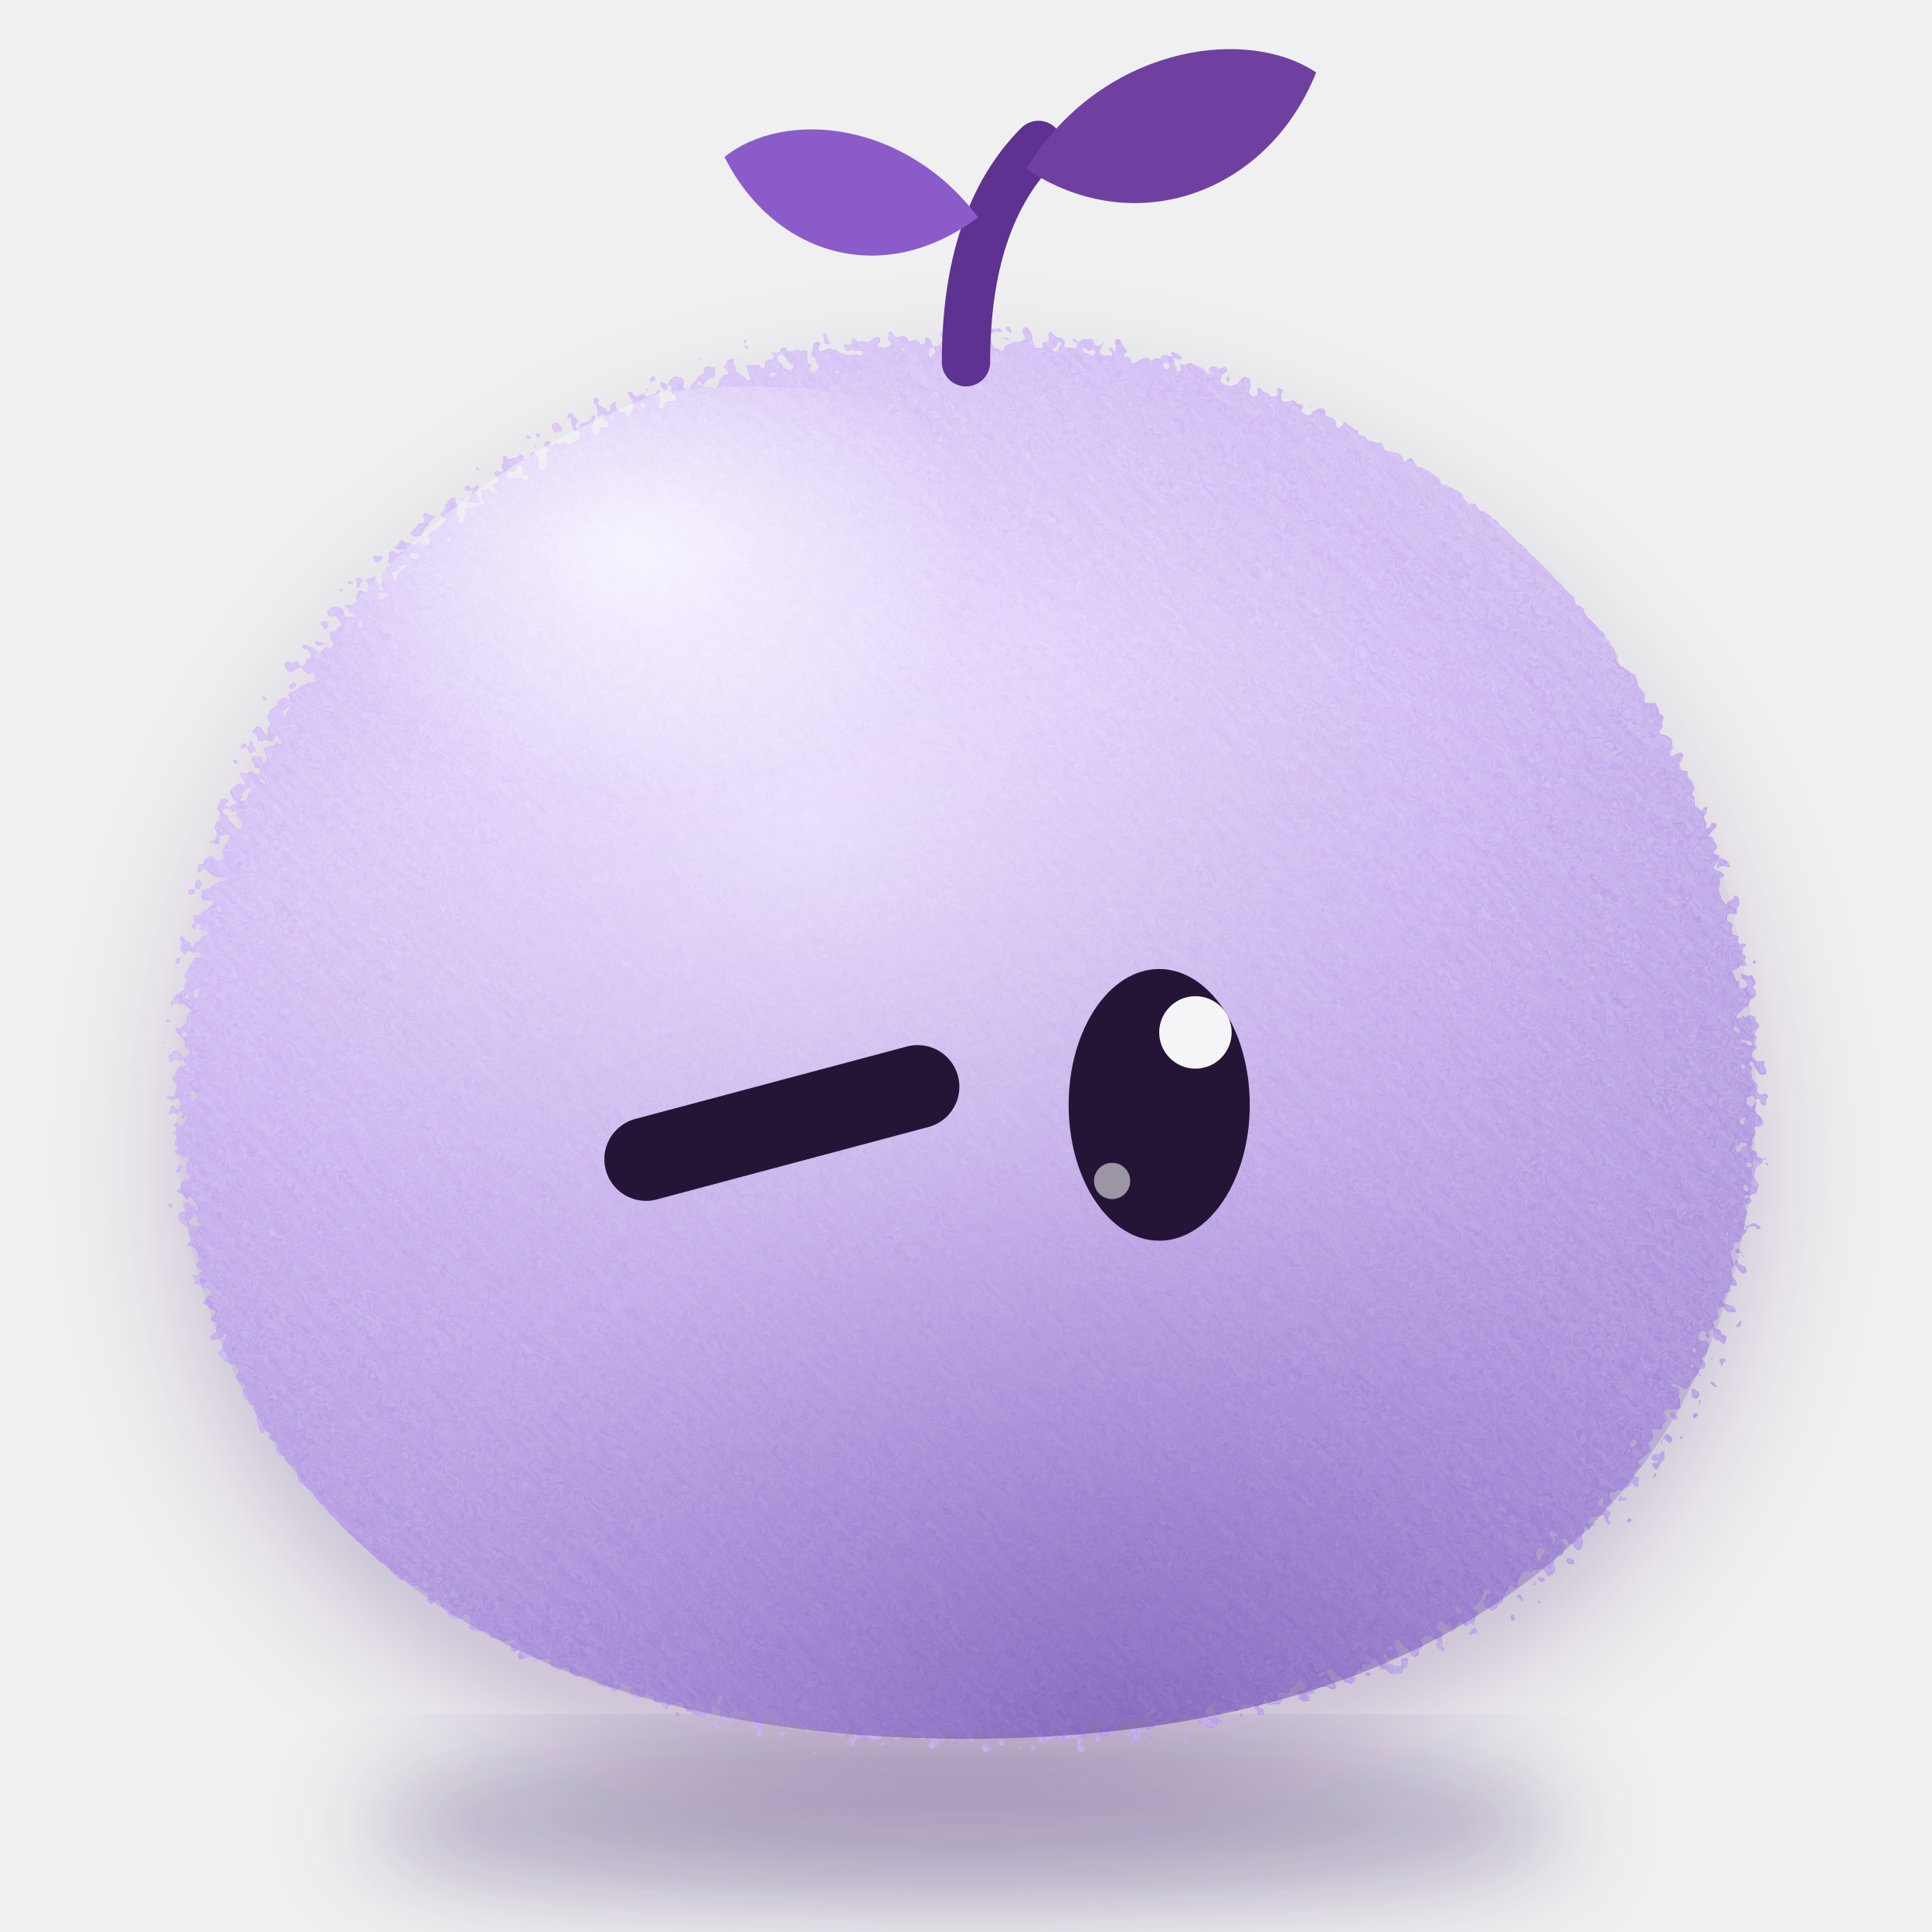
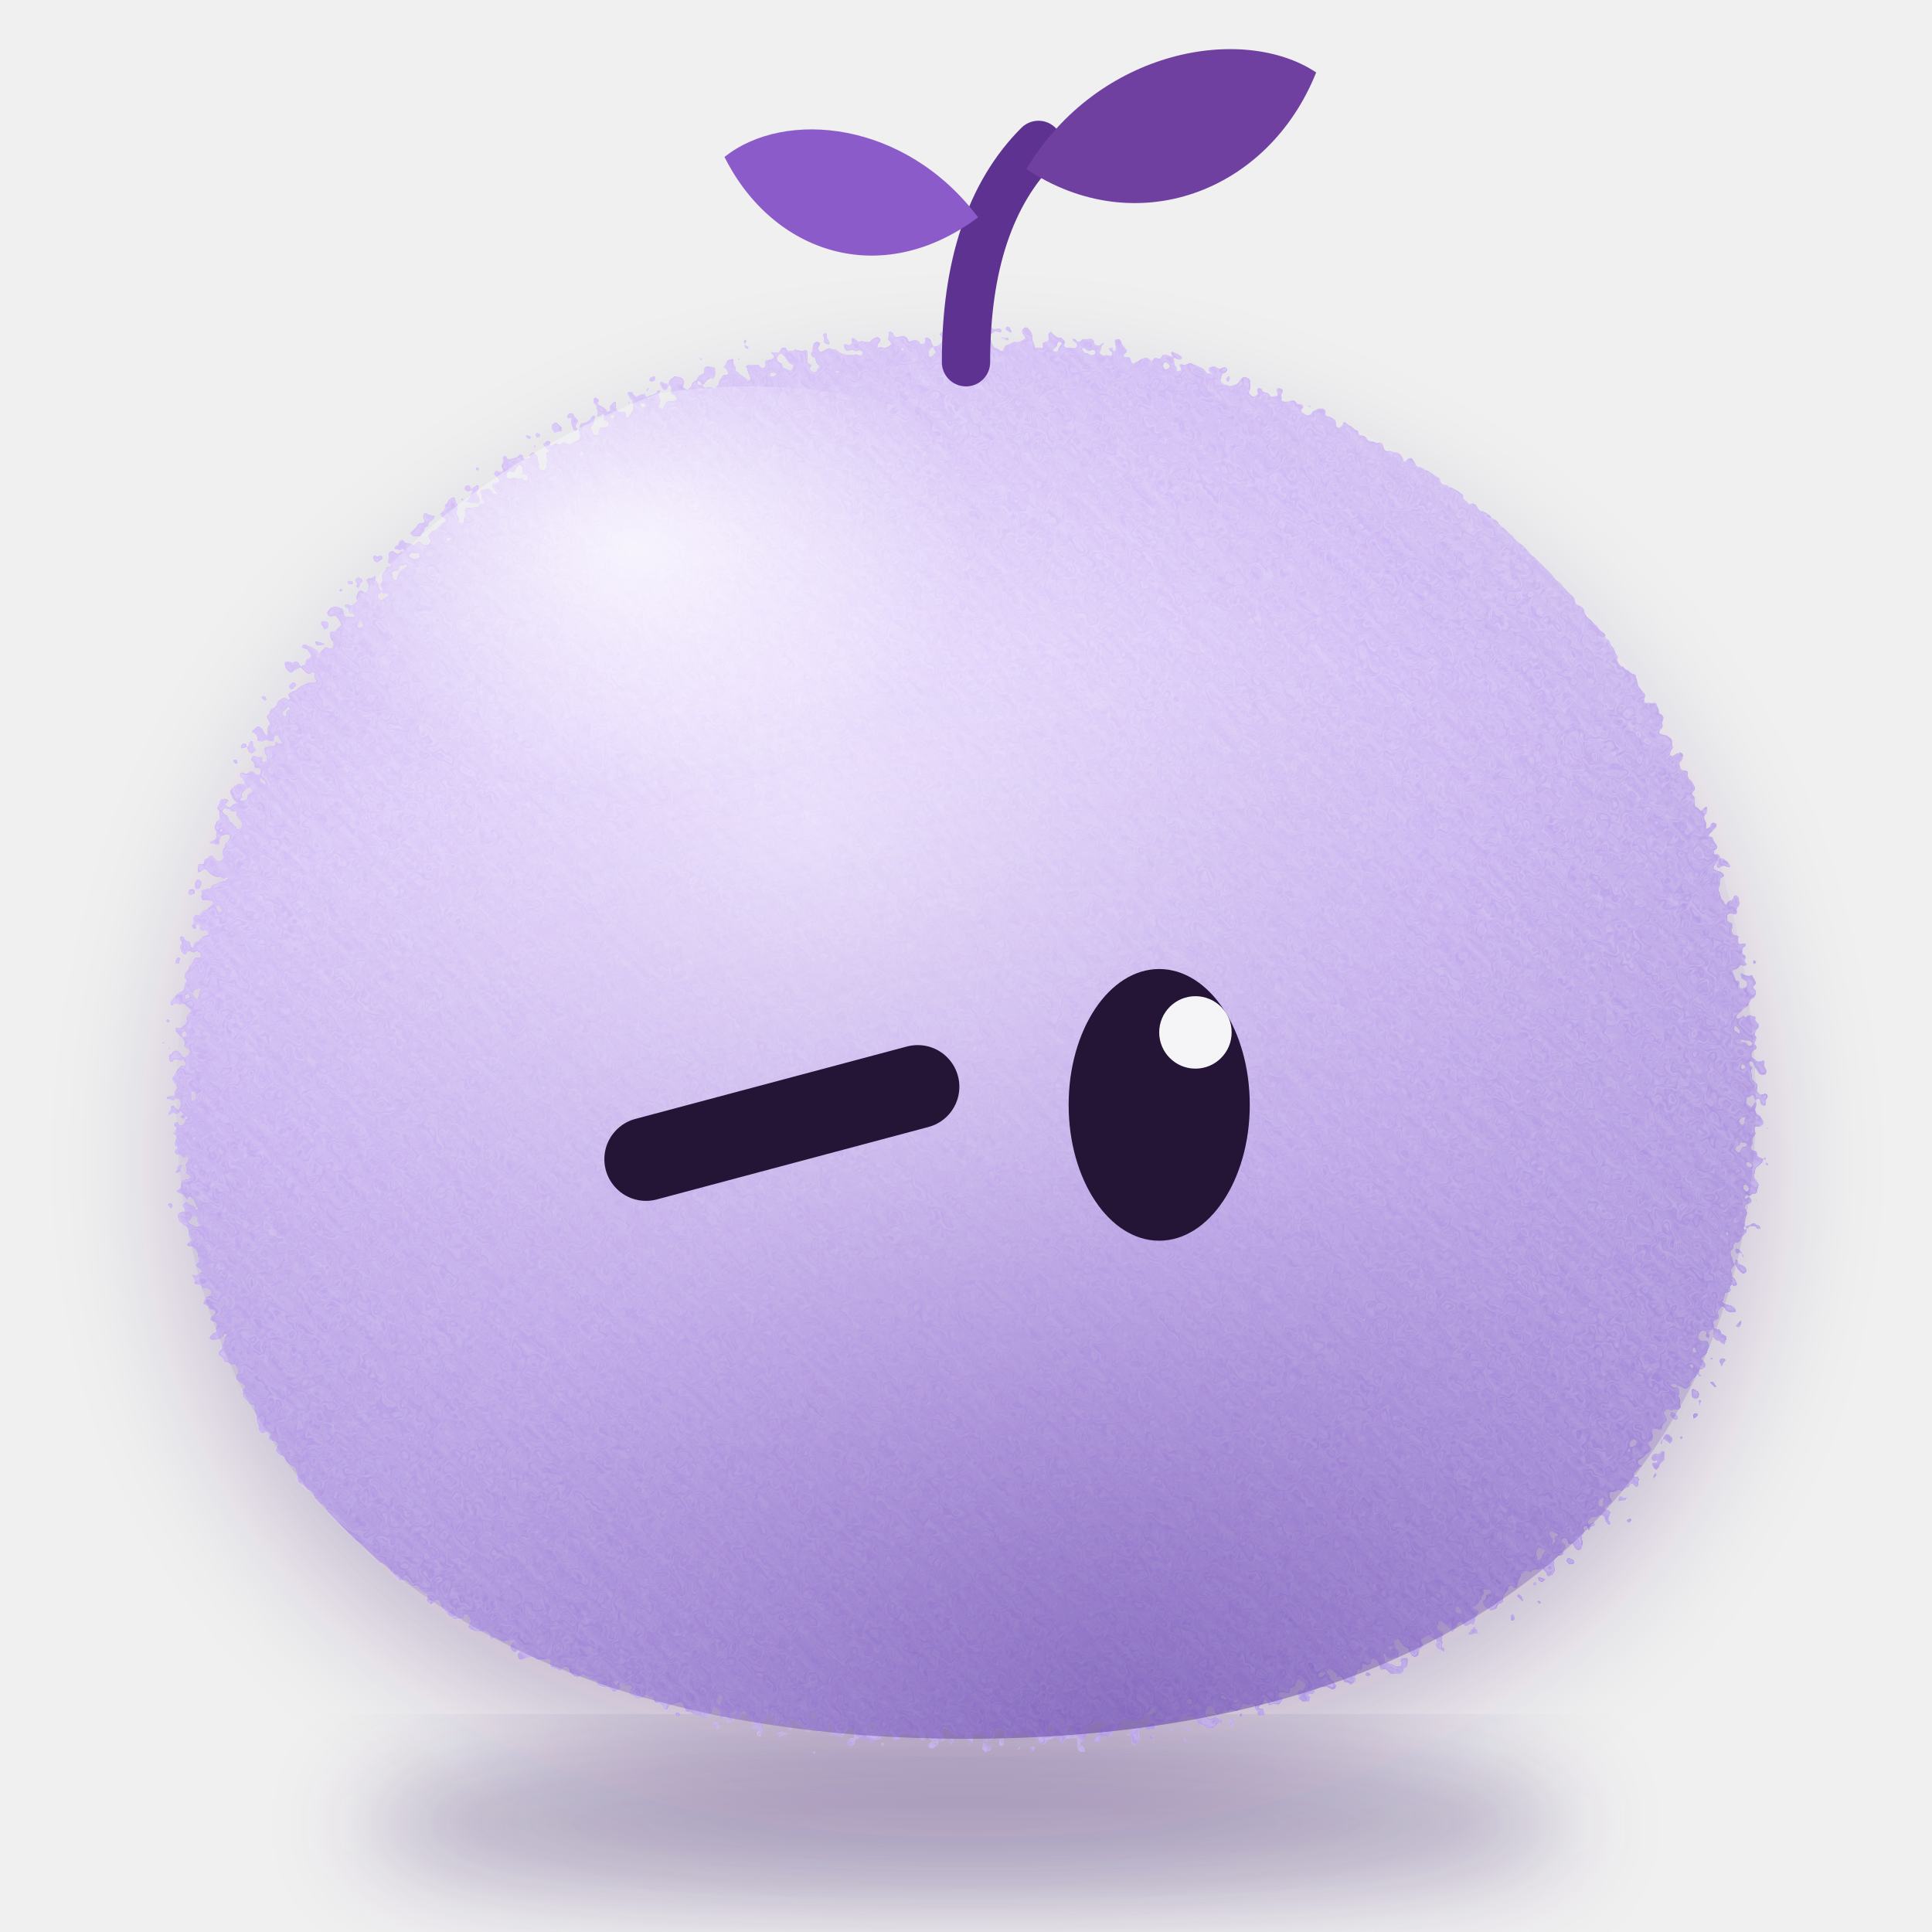
<svg xmlns="http://www.w3.org/2000/svg" viewBox="20 10 160 160">
  <defs>
    <radialGradient id="g" cx="40%" cy="35%" r="75%">
      <stop offset="0" stop-color="#EDE2FF" />
      <stop offset=".55" stop-color="#C9B0F2" />
      <stop offset="1" stop-color="#A285DB" />
    </radialGradient>
    <filter id="fur" x="-10%" y="-10%" width="120%" height="120%">
      <feTurbulence type="fractalNoise" baseFrequency=".9" numOctaves="2" seed="3" />
      <feDisplacementMap in="SourceGraphic" scale="5" />
    </filter>
    <filter id="tex">
      <feTurbulence type="fractalNoise" baseFrequency="1.6" numOctaves="2" seed="7" result="n" />
      <feColorMatrix in="n" type="matrix" values="0 0 0 0 1  0 0 0 0 1  0 0 0 0 1  0 0 0 .35 0" result="w" />
      <feComposite in="w" in2="SourceGraphic" operator="in" result="wi" />
      <feMerge>
        <feMergeNode in="SourceGraphic" />
        <feMergeNode in="wi" />
      </feMerge>
    </filter>
    <filter id="sh">
      <feGaussianBlur stdDeviation="4" />
    </filter>
    <radialGradient id="hi" cx="36%" cy="28%" r="42%">
      <stop offset="0" stop-color="#fff" stop-opacity=".75" />
      <stop offset="1" stop-color="#fff" stop-opacity="0" />
    </radialGradient>
    <radialGradient id="lo" cx="58%" cy="96%" r="70%">
      <stop offset="0" stop-color="#5B3A9E" stop-opacity=".55" />
      <stop offset=".55" stop-color="#6E4BB3" stop-opacity=".18" />
      <stop offset="1" stop-color="#6E4BB3" stop-opacity="0" />
    </radialGradient>
    <linearGradient id="rim" x1="1" y1=".2" x2=".6" y2=".6">
      <stop offset="0" stop-color="#fff" stop-opacity=".45" />
      <stop offset=".35" stop-color="#fff" stop-opacity="0" />
    </linearGradient>
    <clipPath id="bc">
      <path d="M100 38c30 0 58 18 64 50 7 34-12 66-64 66S29 122 36 88c6-32 34-50 64-50z" />
    </clipPath>
    <filter id="ds" x="-20%" y="-20%" width="140%" height="150%">
      <feDropShadow dx="0" dy="5" stdDeviation="5" flood-color="#2E1660" flood-opacity=".22" />
    </filter>
  </defs>
  <ellipse cx="100" cy="161" rx="50" ry="7.5" fill="#3B1F6B" opacity=".32" filter="url(#sh)" />
  <g filter="url(#ds)">
    <g filter="url(#fur)">
      <path d="M100 38c30 0 58 18 64 50 7 34-12 66-64 66S29 122 36 88c6-32 34-50 64-50z" fill="url(#g)" filter="url(#tex)" />
    </g>
  </g>
  <g clip-path="url(#bc)">
    <rect x="20" y="30" width="160" height="130" fill="url(#lo)" />
    <rect x="20" y="30" width="160" height="130" fill="url(#rim)" />
    <ellipse cx="82" cy="66" rx="34" ry="24" fill="url(#hi)" />
  </g>
  <path d="M100 40c0-8 2-14 6-18" stroke="#5E3290" stroke-width="4" fill="none" stroke-linecap="round" />
  <path d="M105 24c6-10 18-12 24-8-4 10-15 14-24 8z" fill="#7040A1" />
  <path d="M101 28c-6-8-16-9-21-5 4 8 13 11 21 5z" fill="#8B5CC9" />
  <g transform="translate(84 103) scale(1.5) translate(-84 -98)">
    <path d="M77 100 L92 96" stroke="#241536" stroke-width="4.6" stroke-linecap="round" stroke-linejoin="round" fill="none" />
  </g>
  <g transform="translate(116 103) scale(1.5) translate(-116 -98)">
    <ellipse cx="116" cy="97" rx="5" ry="7.5" fill="#241536" />
    <circle cx="118" cy="93" r="2" fill="#fff" opacity=".95" />
-     <circle cx="113.4" cy="101.2" r="1" fill="#fff" opacity=".55" />
  </g>
</svg>
